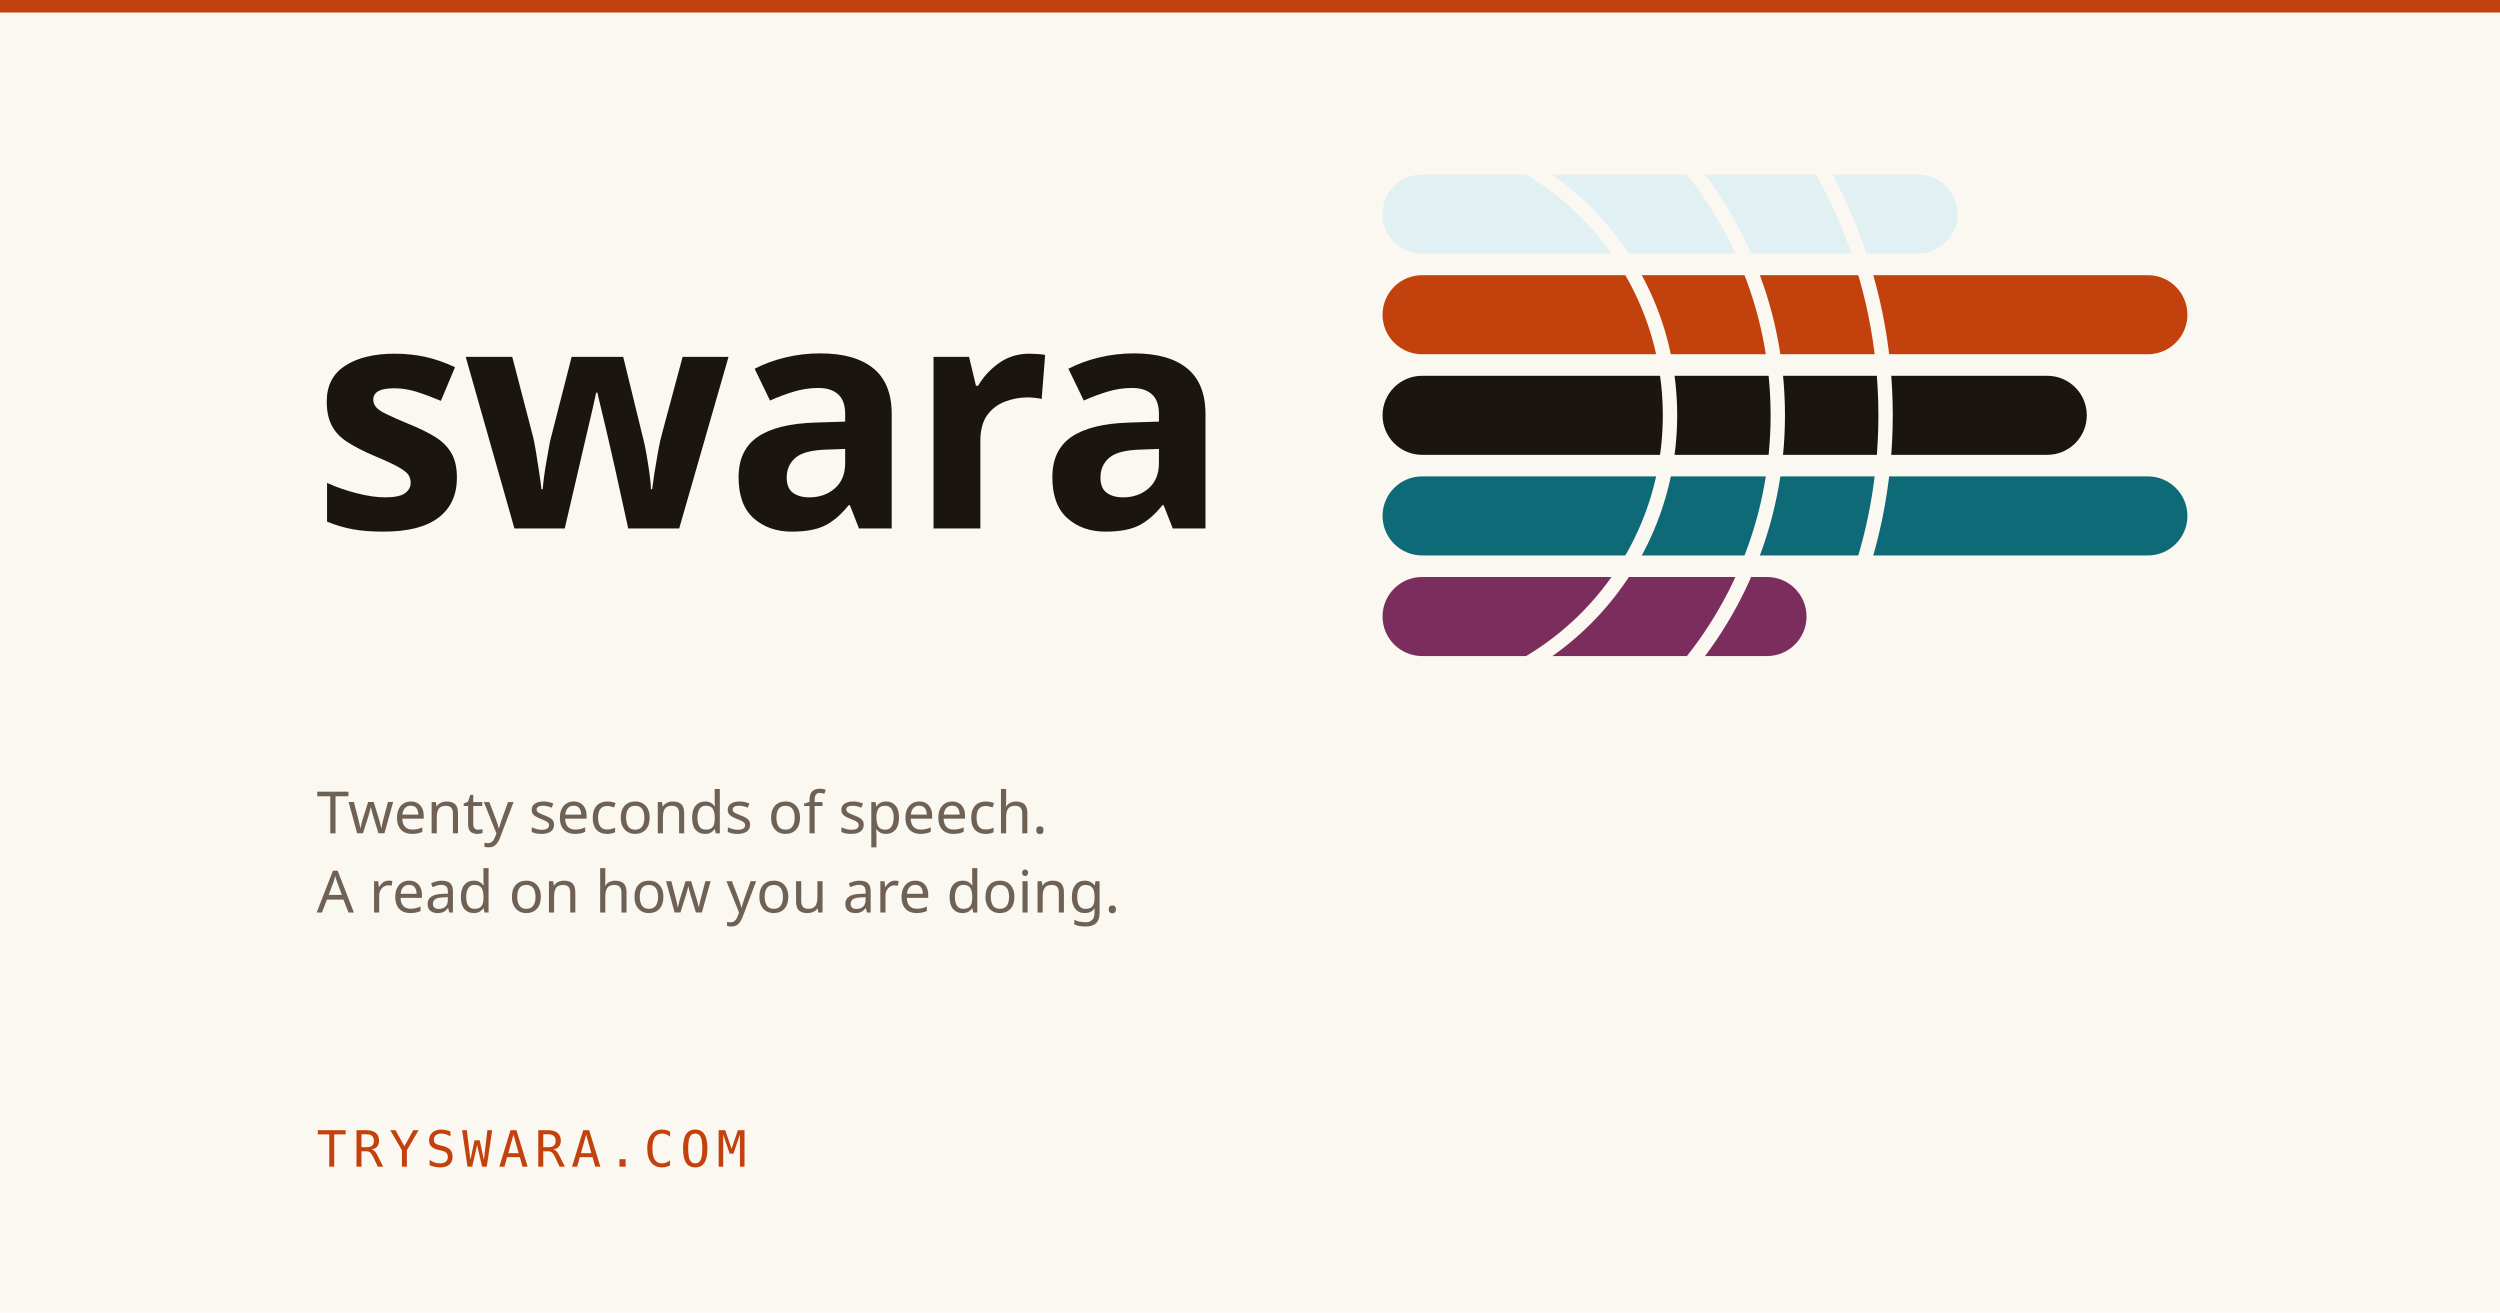
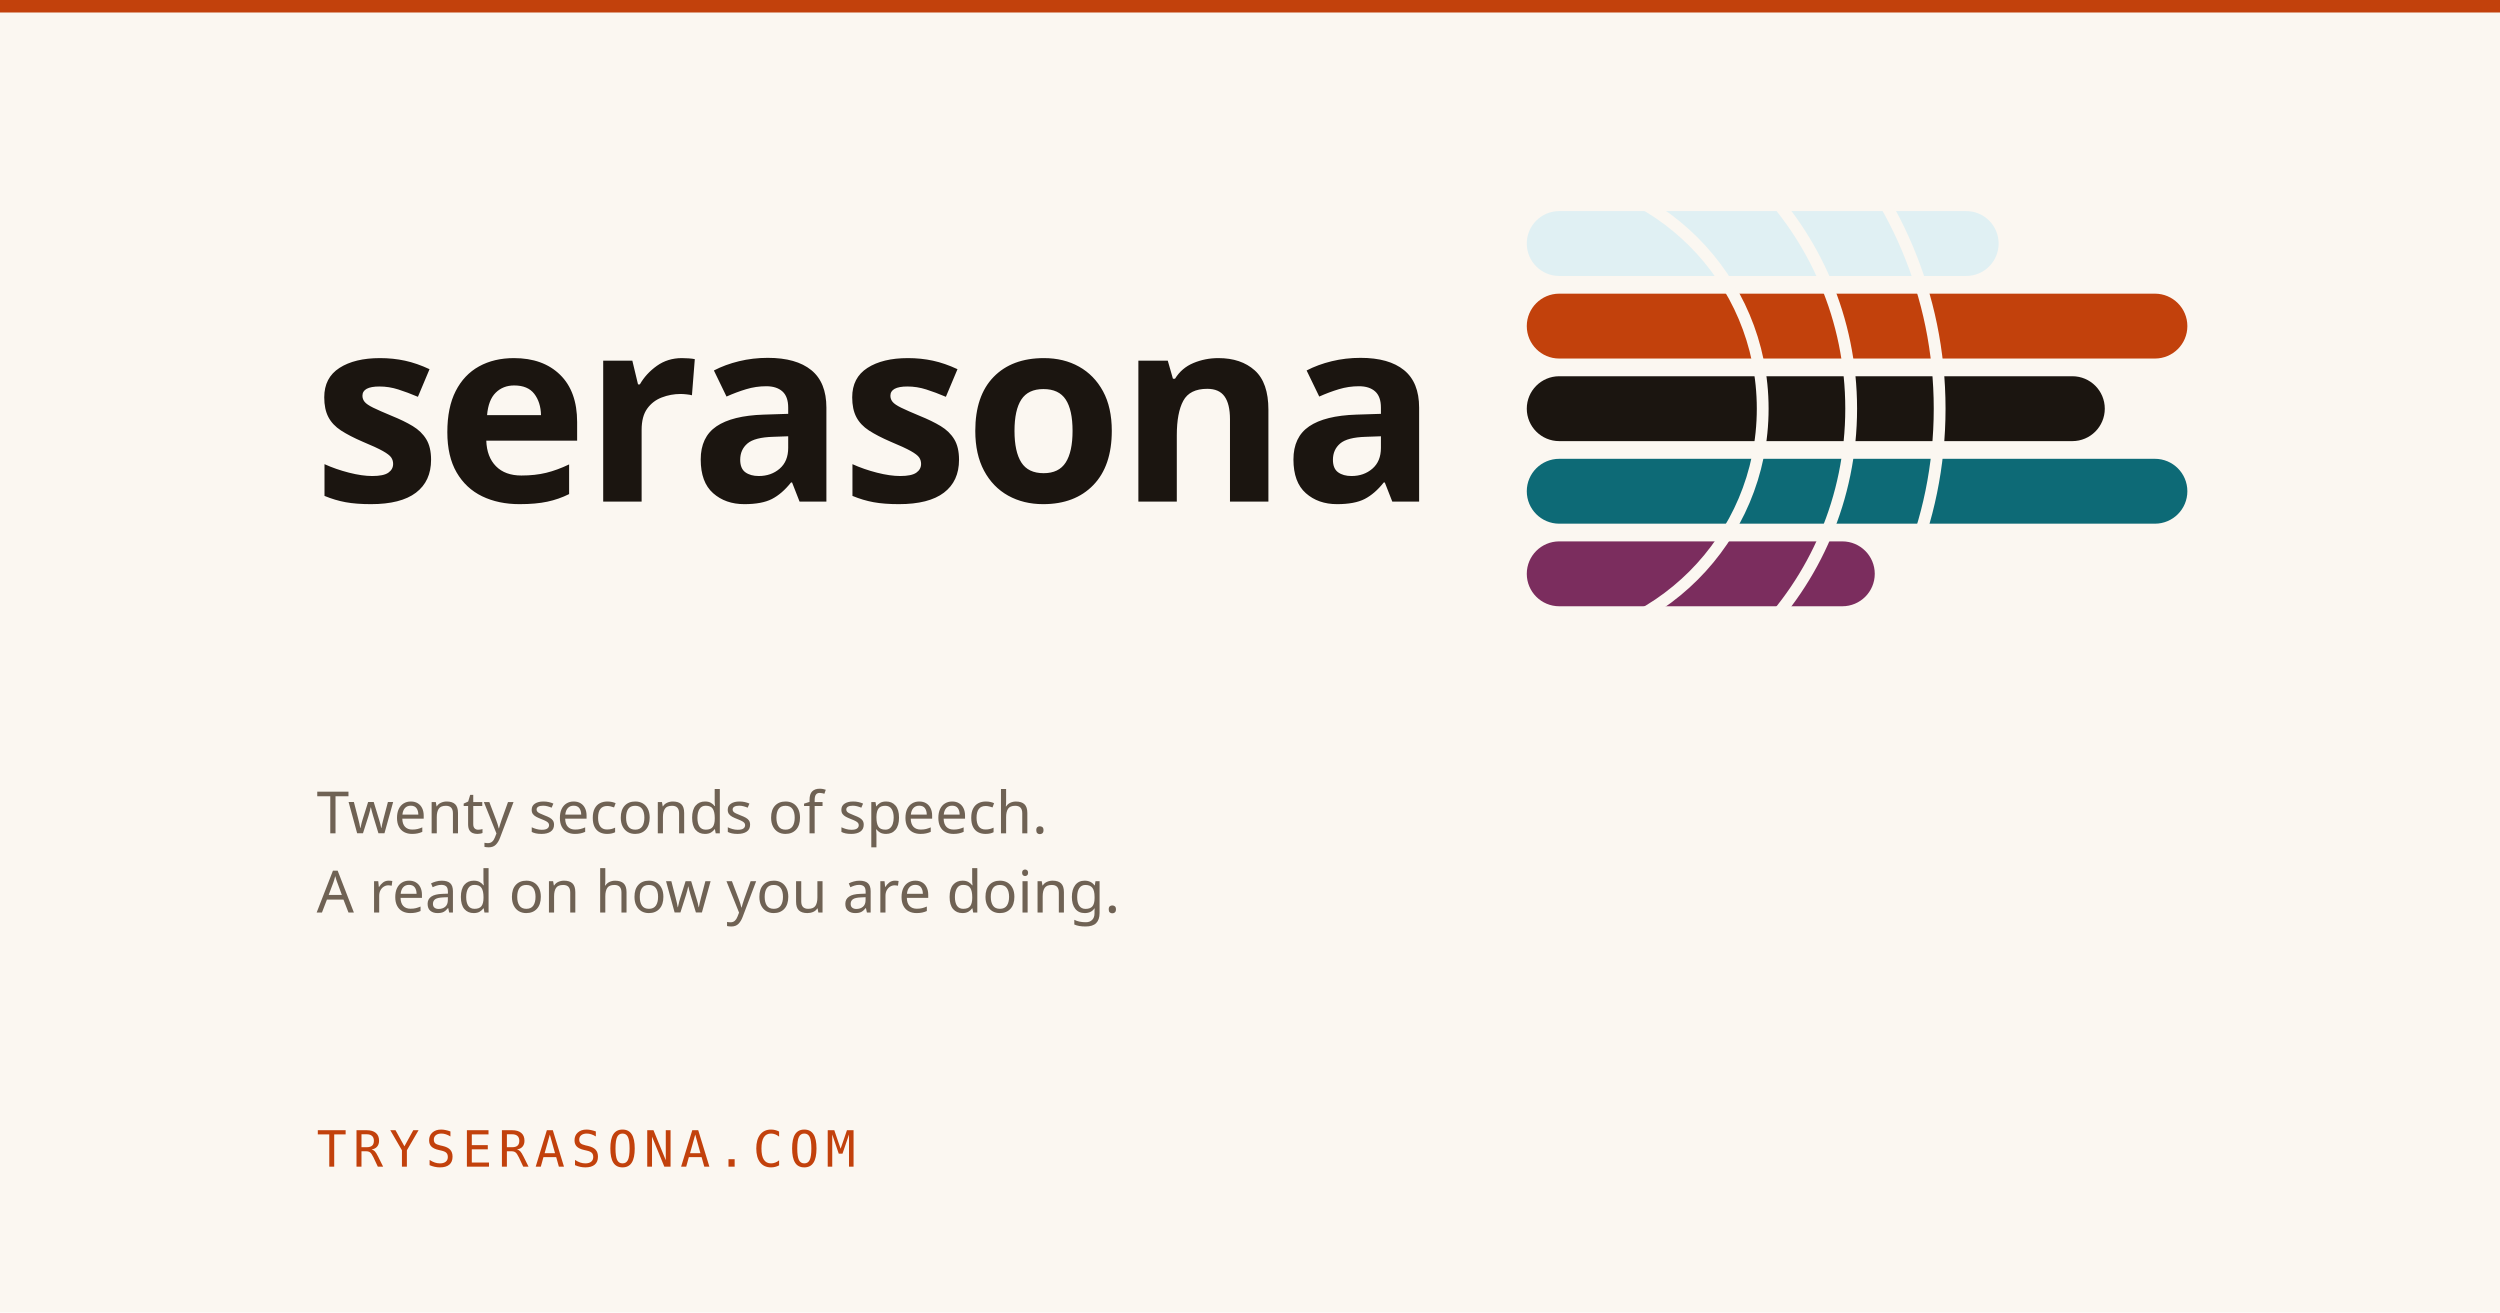
<svg xmlns="http://www.w3.org/2000/svg" width="1200" height="630" viewBox="0 0 1200 630">
  <rect width="1200" height="630" fill="#fbf7f1" />
  <rect x="0" y="0" width="1200" height="6" fill="#c2410c" />
-   <svg x="150" y="70" width="900" height="258.7" viewBox="0 0 1043.58 300">
+   <svg x="150" y="90" width="900" height="212.33" viewBox="0 0 1271.43 300">
    <defs>
-       <clipPath id="swara-logo-box">
+       <clipPath id="serasona-logo-box">
        <rect x="0" y="0" width="520" height="300" />
      </clipPath>
    </defs>
-     <text x="0" y="213" font-family="Bricolage Grotesque, sans-serif" font-weight="650" font-size="175" letter-spacing="-0.02em" fill="#1b1510" xml:space="preserve">swara</text>
-     <g transform="translate(523.575 0)">
-       <g clip-path="url(#swara-logo-box)">
+     <text x="0" y="213" font-family="Bricolage Grotesque, sans-serif" font-weight="650" font-size="175" letter-spacing="-0.02em" fill="#1b1510" xml:space="preserve">serasona</text>
+     <g transform="translate(751.425 0)">
+       <g clip-path="url(#serasona-logo-box)">
        <rect x="72" y="16" width="320" height="44" rx="22" fill="#e0f0f3" />
        <rect x="72" y="72" width="448" height="44" rx="22" fill="#c2410c" />
        <rect x="72" y="128" width="392" height="44" rx="22" fill="#1b1510" />
        <rect x="72" y="184" width="448" height="44" rx="22" fill="#0d6a76" />
        <rect x="72" y="240" width="236" height="44" rx="22" fill="#7b2d5e" />
        <path d="M 72,-10 A 160,160 0 0 1 72,310" fill="none" stroke="#fbf7f1" stroke-width="8" stroke-linecap="round" />
        <path d="M 72,-70 A 220,220 0 0 1 72,370" fill="none" stroke="#fbf7f1" stroke-width="8" stroke-linecap="round" />
        <path d="M 72,-130 A 280,280 0 0 1 72,430" fill="none" stroke="#fbf7f1" stroke-width="8" stroke-linecap="round" />
      </g>
    </g>
  </svg>
  <text x="152" y="400" font-family="Hanken Grotesk, system-ui, sans-serif" font-weight="500" font-size="28" fill="#6f6254">Twenty seconds of speech.</text>
  <text x="152" y="438" font-family="Hanken Grotesk, system-ui, sans-serif" font-weight="500" font-size="28" fill="#6f6254">A read on how you are doing.</text>
-   <text x="152" y="560" font-family="DM Mono, ui-monospace, monospace" font-size="24" letter-spacing="3" fill="#c2410c">TRYSWARA.COM</text>
+   <text x="152" y="560" font-family="DM Mono, ui-monospace, monospace" font-size="24" letter-spacing="3" fill="#c2410c">TRYSERASONA.COM</text>
</svg>
